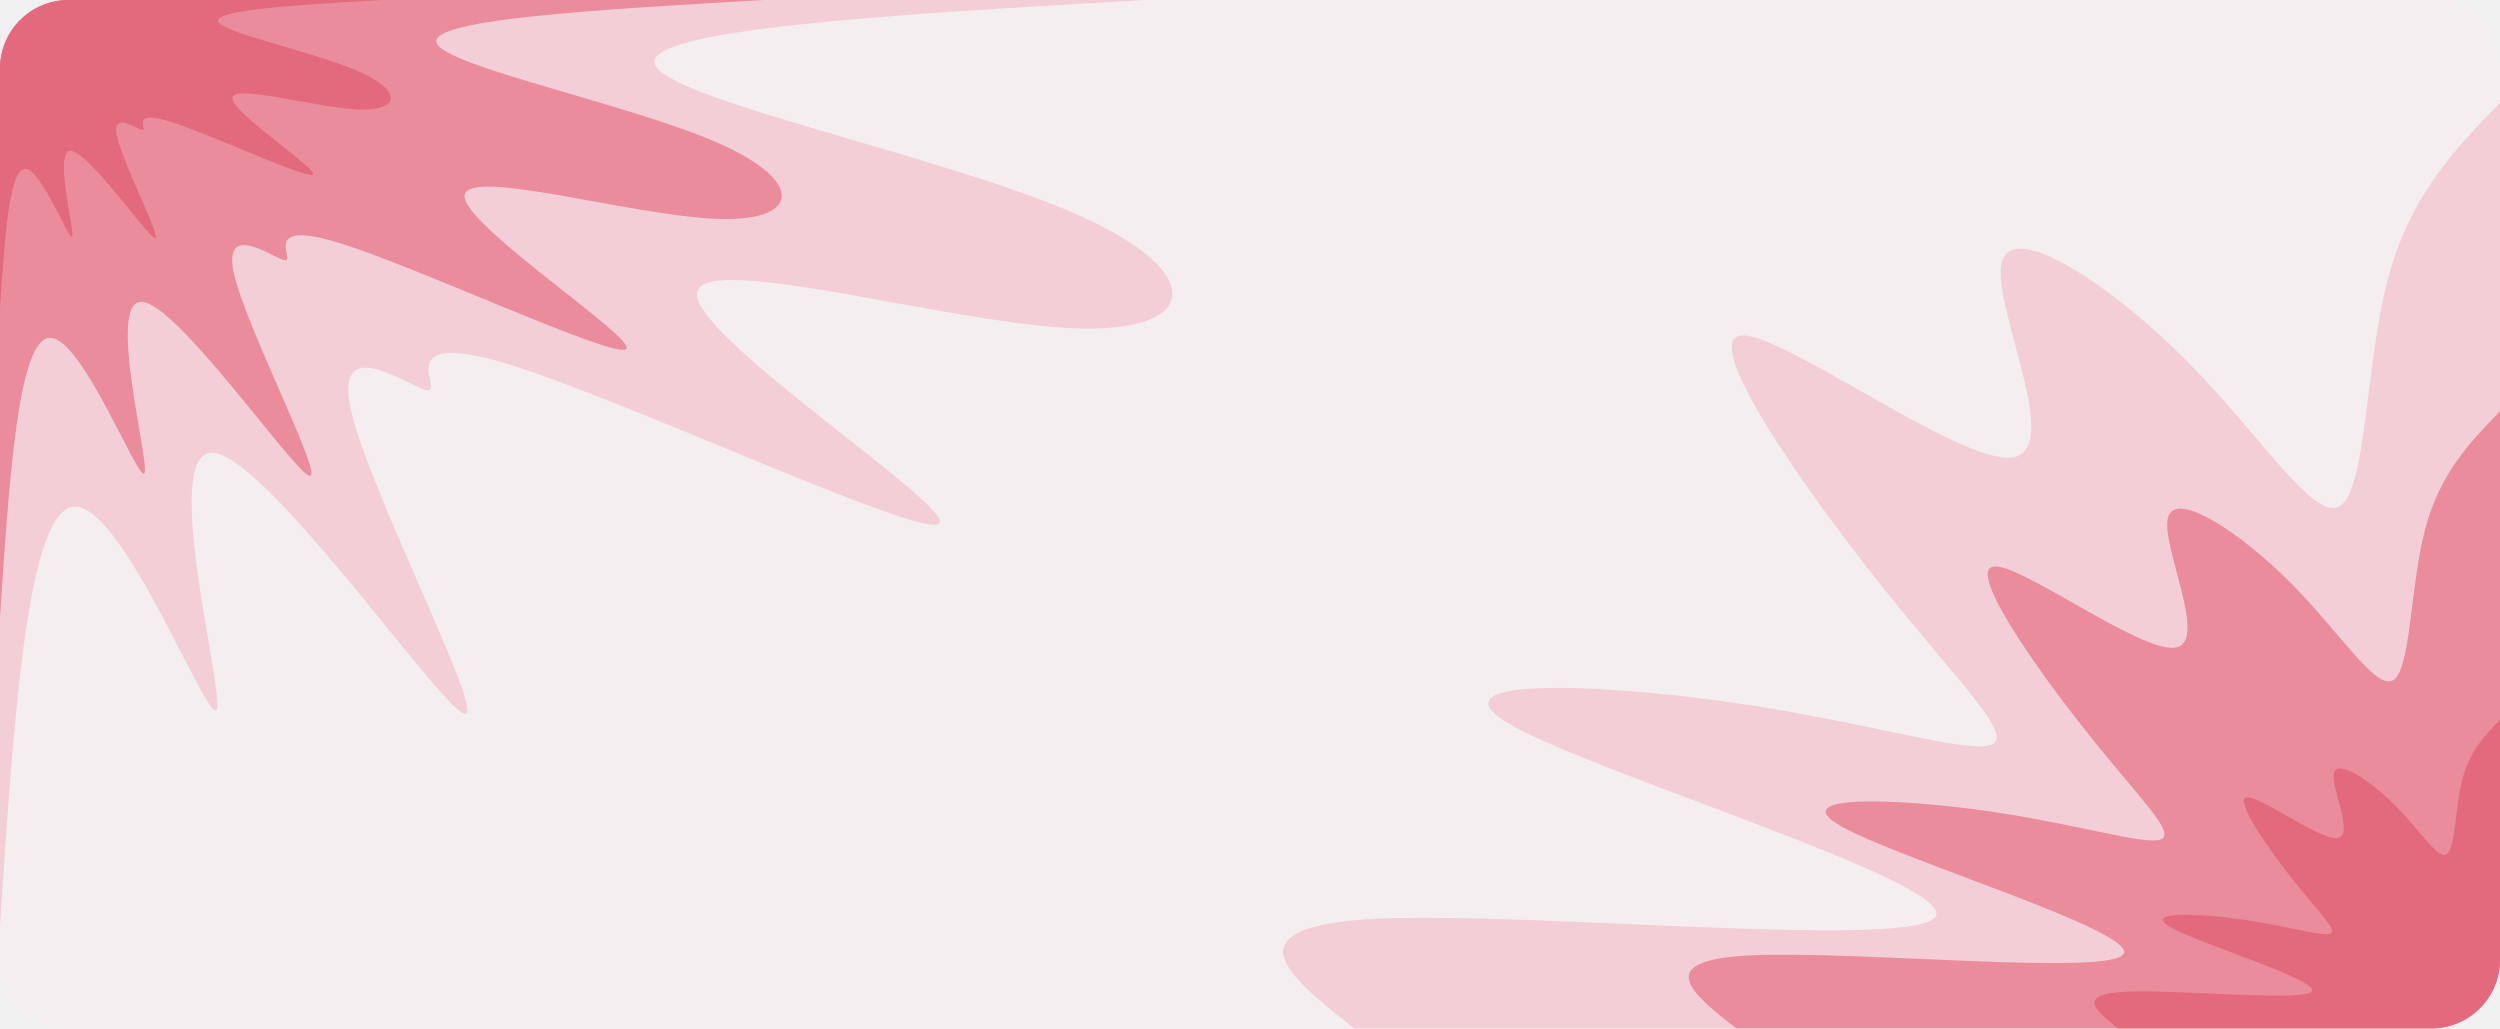
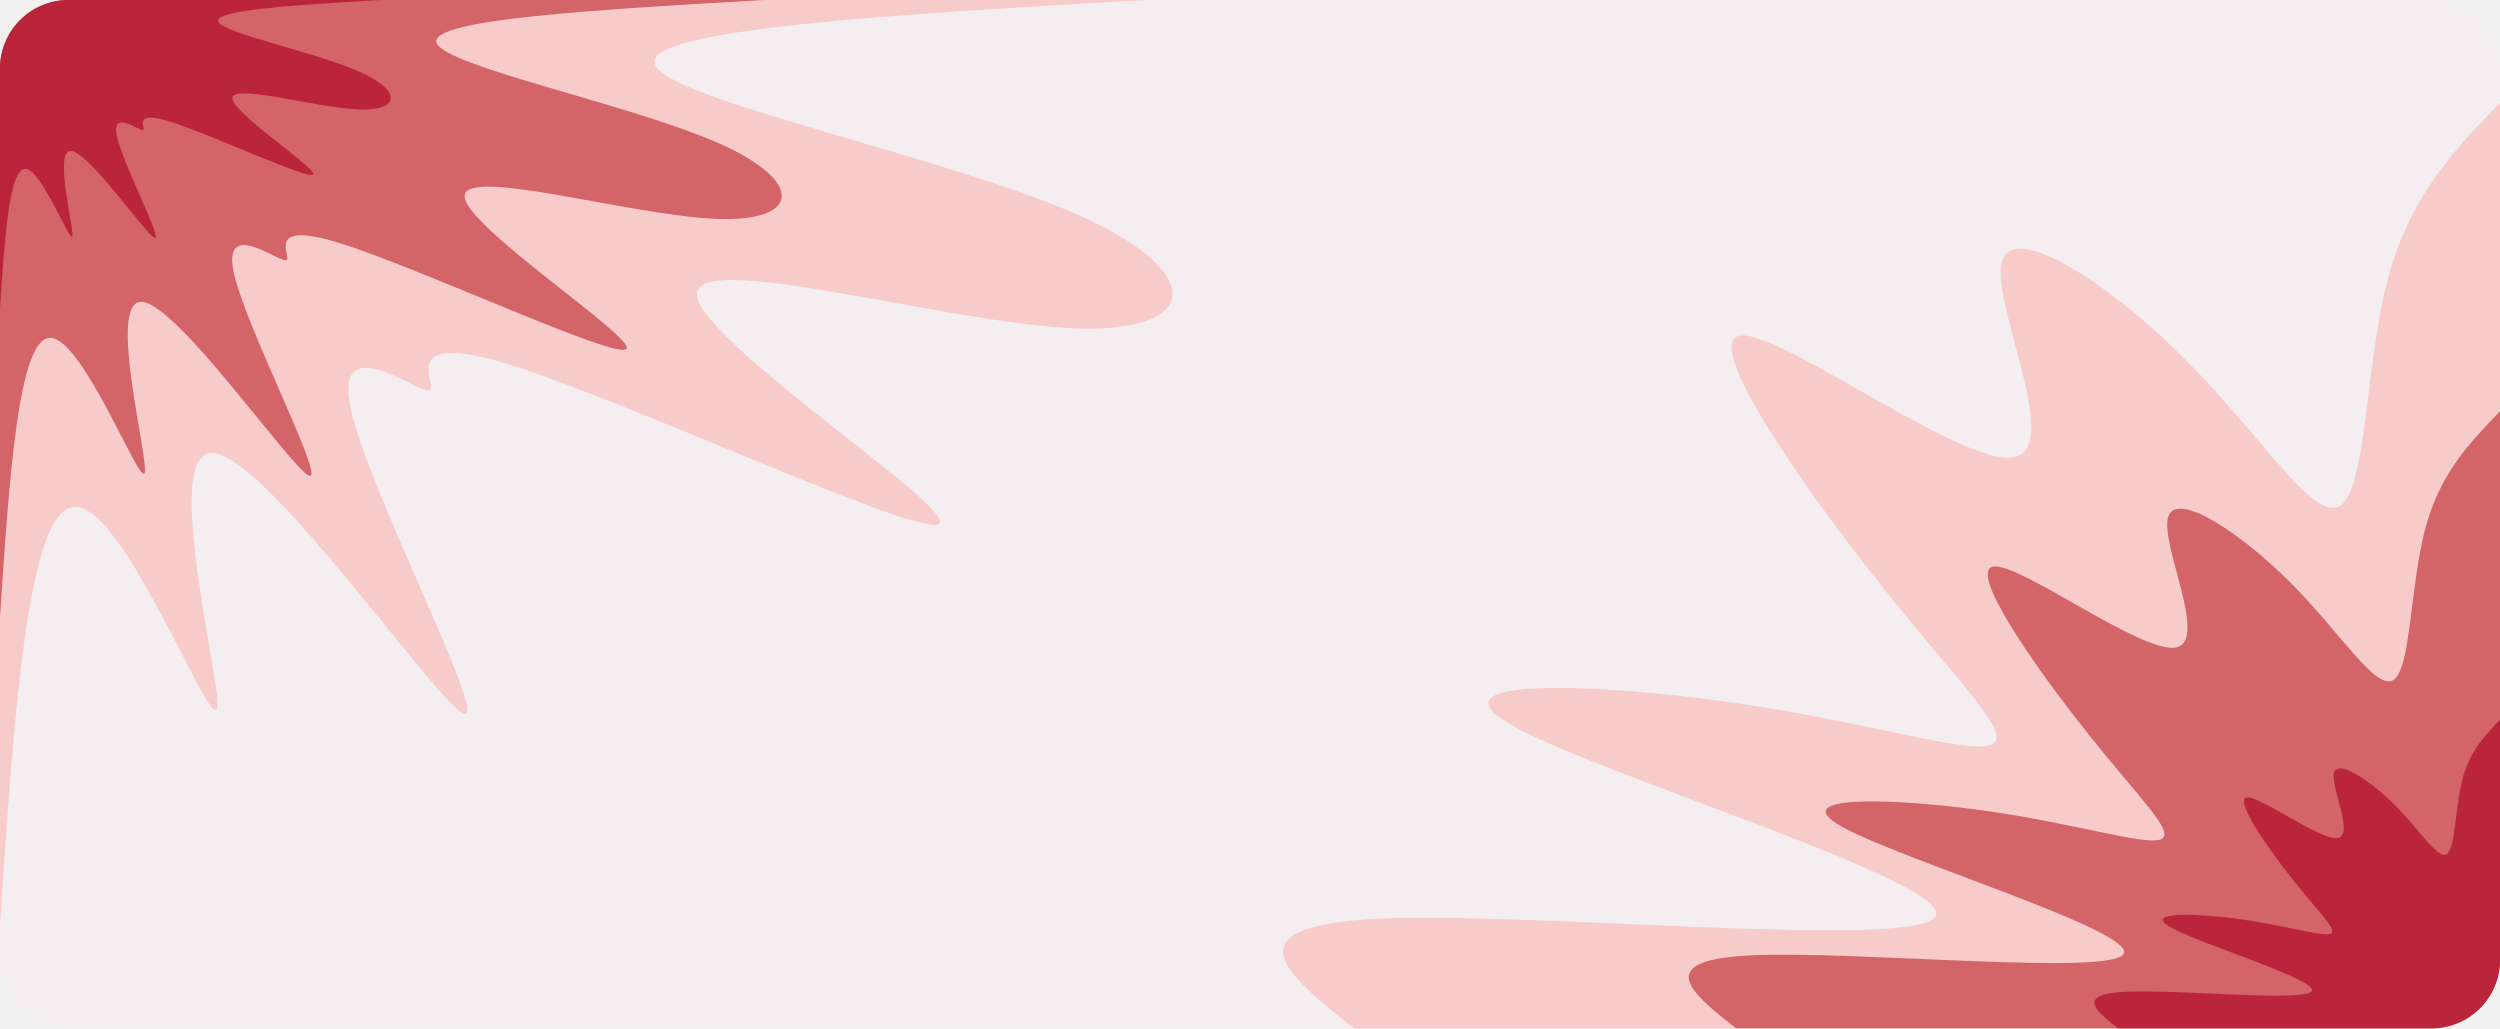
<svg xmlns="http://www.w3.org/2000/svg" width="547" height="225" viewBox="0 0 547 225" fill="none">
  <g clip-path="url(#clip0_222_190)">
    <path d="M547 0H0V225H547V0Z" fill="#F5EEF0" />
-     <path d="M296.292 225C281.958 213.709 267.625 202.459 302.167 200.986C336.658 199.514 420.076 207.859 423.57 200.414C427.015 192.968 350.536 169.732 331.036 158.85C311.537 147.968 349.067 149.441 378.848 153.695C408.579 157.95 430.661 165.027 435.726 162.941C440.74 160.895 428.787 149.686 411.668 128.168C394.498 106.609 372.213 74.7 380.773 73.432C389.282 72.164 428.686 101.536 440.234 100.105C451.832 98.632 435.473 66.355 438.005 57.273C440.538 48.191 461.911 62.304 478.372 78.873C494.883 95.441 506.431 114.505 512.103 110.618C517.776 106.691 517.573 79.855 522.385 61.323C527.247 42.832 537.124 32.645 547 22.5V225H296.292Z" fill="#F3CED7" />
-     <path d="M379.861 225C370.289 217.473 360.716 209.945 383.761 209.005C406.806 208.023 462.418 213.586 464.697 208.636C467.027 203.645 416.024 188.141 403.058 180.9C390.041 173.659 415.011 174.641 434.865 177.464C454.719 180.327 469.458 185.032 472.8 183.641C476.194 182.25 468.191 174.805 456.796 160.445C445.349 146.086 430.459 124.814 436.182 123.955C441.854 123.095 468.141 142.691 475.839 141.709C483.538 140.768 472.649 119.25 474.371 113.195C476.042 107.141 490.274 116.55 501.265 127.595C512.255 138.641 519.954 151.323 523.752 148.745C527.5 146.127 527.349 128.25 530.59 115.895C533.831 103.541 540.416 96.791 547 90V225H379.861Z" fill="#EA8C9C" />
-     <path d="M463.431 225C458.67 221.236 453.858 217.473 465.406 216.982C476.903 216.491 504.709 219.273 505.874 216.818C506.988 214.323 481.512 206.591 475.029 202.95C468.495 199.309 481.005 199.8 490.932 201.232C500.86 202.664 508.204 204.995 509.926 204.3C511.597 203.645 507.596 199.882 501.872 192.723C496.149 185.523 488.755 174.886 491.591 174.477C494.427 174.068 507.545 183.845 511.394 183.355C515.294 182.864 509.824 172.105 510.685 169.077C511.496 166.05 518.637 170.755 524.107 176.277C529.628 181.8 533.477 188.182 535.351 186.873C537.276 185.564 537.174 176.605 538.795 170.427C540.416 164.291 543.708 160.895 547 157.5V225H463.431Z" fill="#E26A7C" />
-     <path d="M250.708 0C195.654 3.15 140.599 6.341 143.284 14.073C145.968 21.764 206.391 34.036 235.565 46.882C264.738 59.727 262.661 73.145 234.4 71.796C206.138 70.486 151.641 54.45 152.502 64.636C153.312 74.864 209.43 111.314 205.48 114.586C201.58 117.818 137.662 87.873 111.477 79.773C85.291 71.673 96.839 85.418 93.699 85.418C90.559 85.459 72.68 71.673 76.833 89.877C80.986 108.082 107.171 158.277 101.448 156.109C95.725 153.982 58.144 99.532 46.495 99.082C34.897 98.591 49.281 152.1 47.407 155.291C45.482 158.523 27.299 111.395 16.663 110.864C6.027 110.332 3.039 156.436 0 202.5V0H250.708Z" fill="#F3CED7" />
-     <path d="M167.139 0C130.419 2.127 93.75 4.214 95.522 9.368C97.295 14.523 137.56 22.704 157.06 31.255C176.509 39.804 175.141 48.764 156.3 47.864C137.408 47.005 101.094 36.286 101.651 43.077C102.208 49.909 139.586 74.209 137.003 76.377C134.37 78.546 91.774 58.582 74.301 53.182C56.827 47.782 64.576 56.946 62.449 56.946C60.373 56.946 48.47 47.782 51.205 59.932C53.991 72.082 71.414 105.505 67.615 104.073C63.817 102.641 38.746 66.355 30.997 66.027C23.247 65.741 32.871 101.414 31.604 103.541C30.338 105.668 18.183 74.25 11.092 73.923C4.052 73.555 2.026 104.277 0 135V0H167.139Z" fill="#EA8C9C" />
-     <path d="M83.569 0C65.235 1.064 46.849 2.127 47.761 4.705C48.673 7.241 68.78 11.332 78.505 15.627C88.229 19.923 87.571 24.382 78.15 23.932C68.73 23.482 50.547 18.164 50.851 21.559C51.104 24.954 69.793 37.105 68.476 38.209C67.21 39.273 45.887 29.291 37.176 26.591C28.414 23.891 32.263 28.473 31.25 28.473C30.186 28.473 24.21 23.891 25.628 29.945C26.995 36.041 35.707 52.773 33.833 52.036C31.908 51.341 19.398 33.177 15.498 33.014C11.649 32.85 16.41 50.686 15.802 51.75C15.144 52.855 9.117 37.145 5.571 36.941C2.026 36.777 1.013 52.159 0 67.5V0H83.569Z" fill="#E26A7C" />
+     <path d="M296.292 225C281.958 213.709 267.625 202.459 302.167 200.986C336.658 199.514 420.076 207.859 423.57 200.414C427.015 192.968 350.536 169.732 331.036 158.85C311.537 147.968 349.067 149.441 378.848 153.695C408.579 157.95 430.661 165.027 435.726 162.941C440.74 160.895 428.787 149.686 411.668 128.168C394.498 106.609 372.213 74.7 380.773 73.432C389.282 72.164 428.686 101.536 440.234 100.105C451.832 98.632 435.473 66.355 438.005 57.273C440.538 48.191 461.911 62.304 478.372 78.873C494.883 95.441 506.431 114.505 512.103 110.618C517.776 106.691 517.573 79.855 522.385 61.323C527.247 42.832 537.124 32.645 547 22.5V225H296.292Z" fill="#F6CBCA" />
+     <path d="M379.861 225C370.289 217.473 360.716 209.945 383.761 209.005C406.806 208.023 462.418 213.586 464.697 208.636C467.027 203.645 416.024 188.141 403.058 180.9C390.041 173.659 415.011 174.641 434.865 177.464C454.719 180.327 469.458 185.032 472.8 183.641C476.194 182.25 468.191 174.805 456.796 160.445C445.349 146.086 430.459 124.814 436.182 123.955C441.854 123.095 468.141 142.691 475.839 141.709C483.538 140.768 472.649 119.25 474.371 113.195C476.042 107.141 490.274 116.55 501.265 127.595C512.255 138.641 519.954 151.323 523.752 148.745C527.5 146.127 527.349 128.25 530.59 115.895C533.831 103.541 540.416 96.791 547 90V225H379.861Z" fill="#D36468" />
+     <path d="M463.431 225C458.67 221.236 453.858 217.473 465.406 216.982C476.903 216.491 504.709 219.273 505.874 216.818C506.988 214.323 481.512 206.591 475.029 202.95C468.495 199.309 481.005 199.8 490.932 201.232C500.86 202.664 508.204 204.995 509.926 204.3C511.597 203.645 507.596 199.882 501.872 192.723C496.149 185.523 488.755 174.886 491.591 174.477C494.427 174.068 507.545 183.845 511.394 183.355C515.294 182.864 509.824 172.105 510.685 169.077C511.496 166.05 518.637 170.755 524.107 176.277C529.628 181.8 533.477 188.182 535.351 186.873C537.276 185.564 537.174 176.605 538.795 170.427C540.416 164.291 543.708 160.895 547 157.5V225H463.431Z" fill="#BB253C" />
+     <path d="M250.708 0C195.654 3.15 140.599 6.341 143.284 14.073C145.968 21.764 206.391 34.036 235.565 46.882C264.738 59.727 262.661 73.145 234.4 71.796C206.138 70.486 151.641 54.45 152.502 64.636C153.312 74.864 209.43 111.314 205.48 114.586C201.58 117.818 137.662 87.873 111.477 79.773C85.291 71.673 96.839 85.418 93.699 85.418C90.559 85.459 72.68 71.673 76.833 89.877C80.986 108.082 107.171 158.277 101.448 156.109C95.725 153.982 58.144 99.532 46.495 99.082C34.897 98.591 49.281 152.1 47.407 155.291C45.482 158.523 27.299 111.395 16.663 110.864C6.027 110.332 3.039 156.436 0 202.5V0H250.708Z" fill="#F6CBCA" />
+     <path d="M167.139 0C130.419 2.127 93.75 4.214 95.522 9.368C97.295 14.523 137.56 22.704 157.06 31.255C176.509 39.804 175.141 48.764 156.3 47.864C137.408 47.005 101.094 36.286 101.651 43.077C102.208 49.909 139.586 74.209 137.003 76.377C134.37 78.546 91.774 58.582 74.301 53.182C56.827 47.782 64.576 56.946 62.449 56.946C60.373 56.946 48.47 47.782 51.205 59.932C53.991 72.082 71.414 105.505 67.615 104.073C63.817 102.641 38.746 66.355 30.997 66.027C23.247 65.741 32.871 101.414 31.604 103.541C30.338 105.668 18.183 74.25 11.092 73.923C4.052 73.555 2.026 104.277 0 135V0H167.139Z" fill="#D36468" />
+     <path d="M83.569 0C65.235 1.064 46.849 2.127 47.761 4.705C48.673 7.241 68.78 11.332 78.505 15.627C88.229 19.923 87.571 24.382 78.15 23.932C68.73 23.482 50.547 18.164 50.851 21.559C51.104 24.954 69.793 37.105 68.476 38.209C67.21 39.273 45.887 29.291 37.176 26.591C28.414 23.891 32.263 28.473 31.25 28.473C30.186 28.473 24.21 23.891 25.628 29.945C26.995 36.041 35.707 52.773 33.833 52.036C31.908 51.341 19.398 33.177 15.498 33.014C11.649 32.85 16.41 50.686 15.802 51.75C15.144 52.855 9.117 37.145 5.571 36.941C2.026 36.777 1.013 52.159 0 67.5V0H83.569Z" fill="#BB253C" />
  </g>
  <defs>
    <clipPath id="clip0_222_190">
      <rect width="547" height="225" rx="15" fill="white" />
    </clipPath>
  </defs>
</svg>
